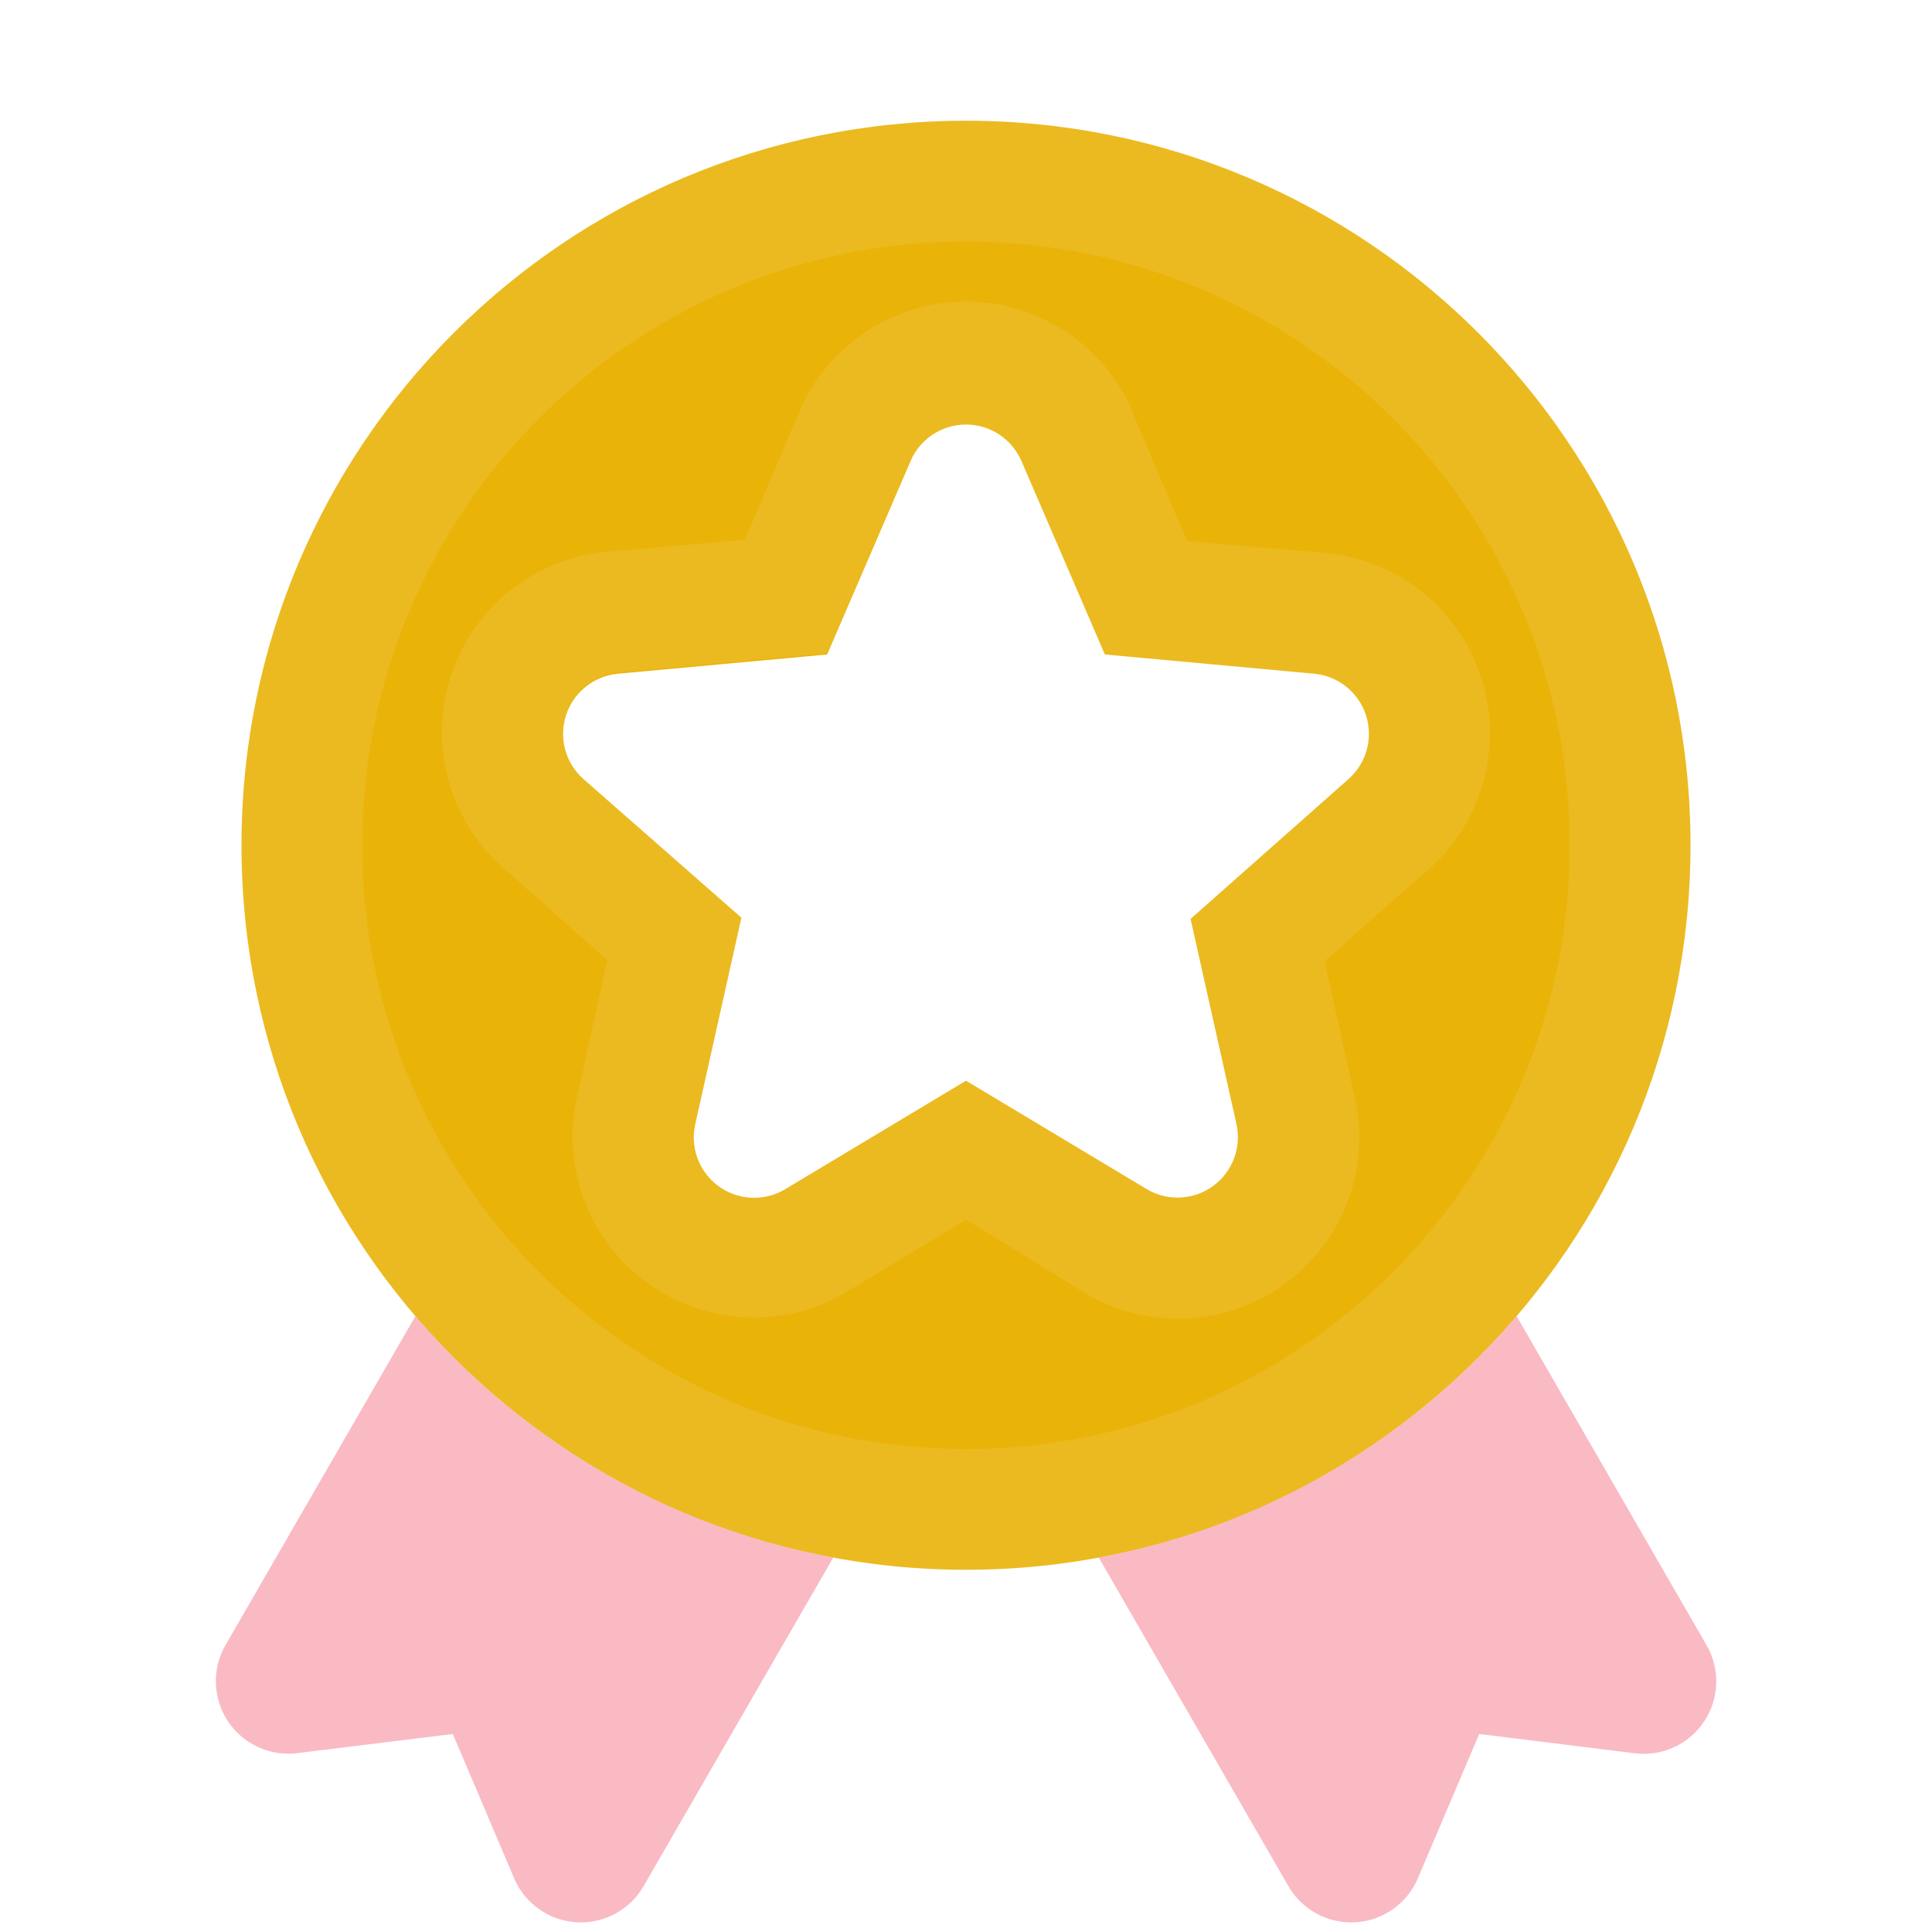
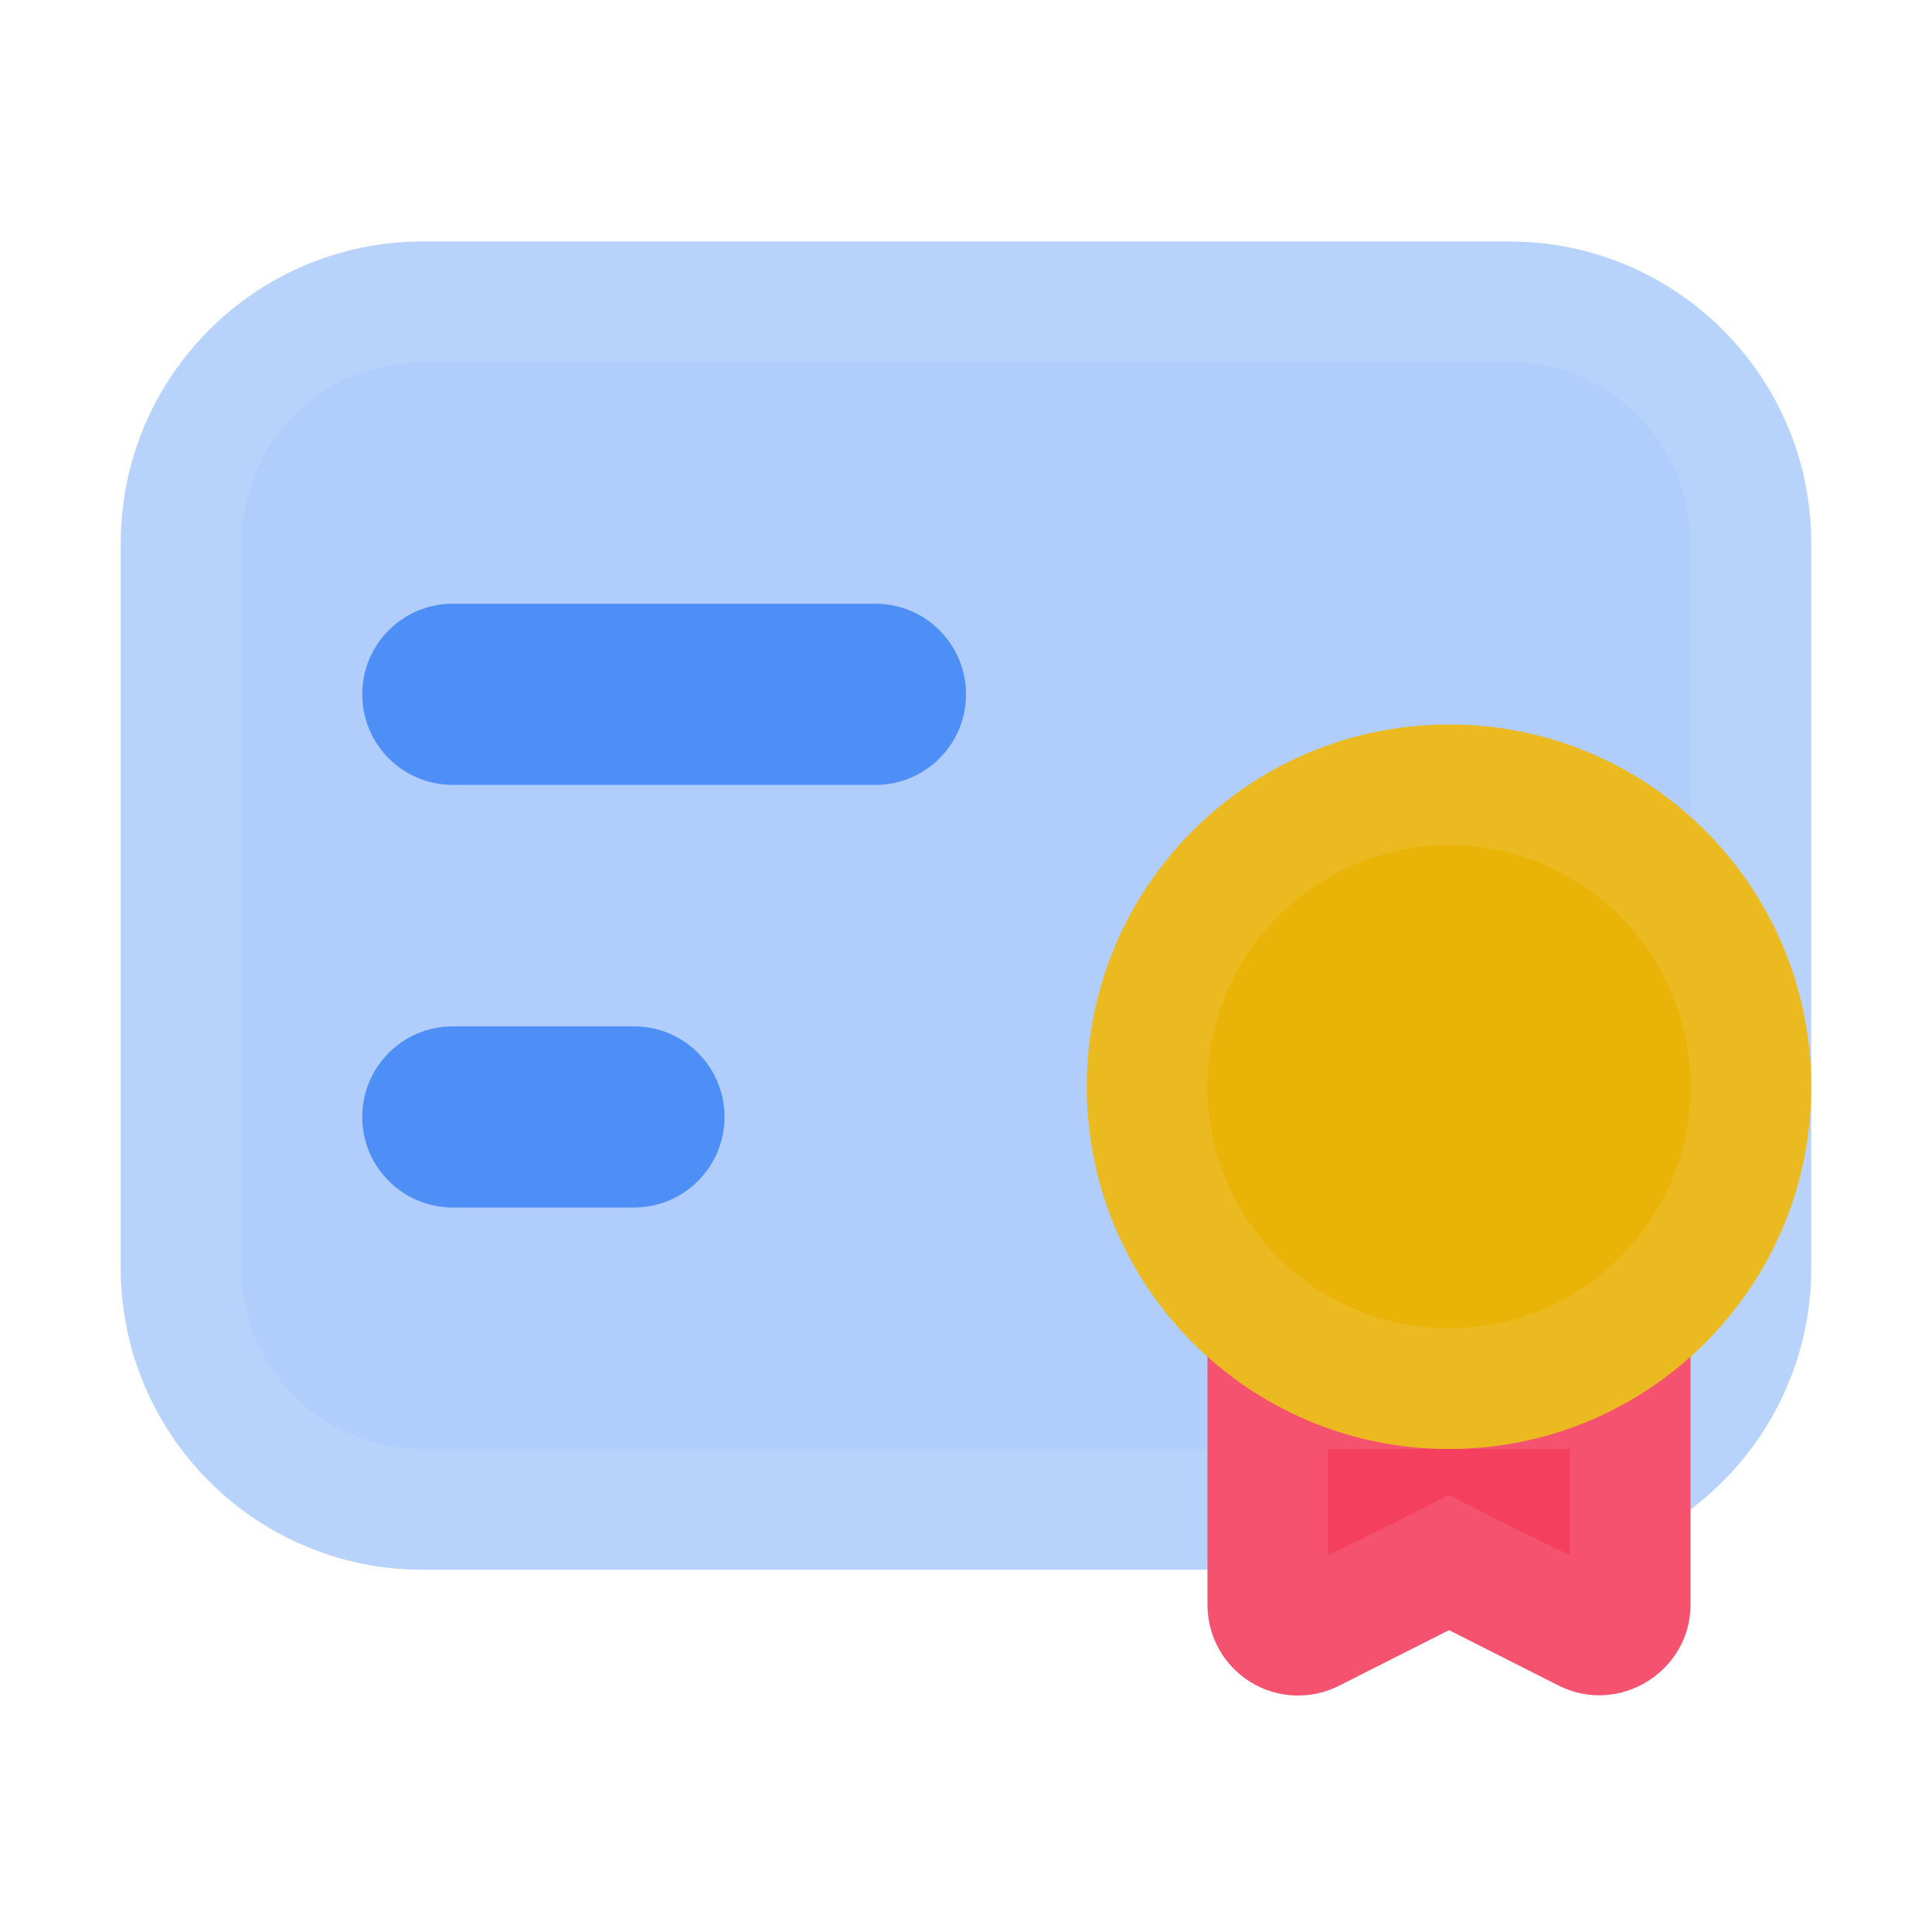
<svg xmlns="http://www.w3.org/2000/svg" xmlns:xlink="http://www.w3.org/1999/xlink" viewBox="0 0 16 16">
  <defs>
-     <path id="a" d="m12.56 10.9 1.57 2.72a.6.6 0 0 1-.59.9l-1.29-.16-.51 1.2a.6.6 0 0 1-1.07.06L9.1 12.9a6 6 0 0 0 3.46-2" />
-     <path id="b" d="m6.9 12.9-1.57 2.72a.6.6 0 0 1-1.07-.06l-.51-1.2-1.3.16a.6.6 0 0 1-.58-.9l1.57-2.72a6 6 0 0 0 3.46 2" />
+     <path id="a" d="M3.75 5h3.5a.75.75 0 0 1 0 1.5h-3.5a.75.75 0 0 1 0-1.5m0 3.5h1.5a.75.75 0 0 1 0 1.5h-1.5a.75.75 0 0 1 0-1.5" />
  </defs>
-   <path fill="#eab308" fill-rule="evenodd" d="M8 1a6 6 0 1 1 0 12A6 6 0 0 1 8 1m.46 2.82a.5.5 0 0 0-.92 0l-.69 1.6-1.74.16a.5.5 0 0 0-.28.87L6.14 7.6l-.38 1.7a.5.5 0 0 0 .74.55l1.5-.9 1.5.9a.5.5 0 0 0 .74-.54l-.38-1.7 1.31-1.16a.5.5 0 0 0-.28-.87l-1.74-.16z" />
-   <path fill="#f8fafc" fill-opacity="0.1" d="M14 7A6 6 0 1 1 2 7a6 6 0 0 1 12 0M3 7a5 5 0 1 0 10 0A5 5 0 0 0 3 7m6.38-3.58.45 1.06 1.15.1a1.5 1.5 0 0 1 .85 2.62l-.86.76.25 1.13a1.5 1.5 0 0 1-2.23 1.62L8 10.1l-.99.6a1.5 1.5 0 0 1-2.23-1.62l.25-1.13-.86-.76a1.5 1.5 0 0 1 .85-2.62l1.15-.1.45-1.06a1.5 1.5 0 0 1 2.76 0m-1.84.4-.69 1.6-1.74.16a.5.5 0 0 0-.28.87L6.14 7.6l-.38 1.7a.5.5 0 0 0 .74.55l1.5-.9 1.5.9a.5.5 0 0 0 .74-.54l-.38-1.7 1.31-1.16a.5.5 0 0 0-.28-.87l-1.74-.16-.7-1.6a.5.5 0 0 0-.9 0" />
-   <use xlink:href="#a" fill="#f43f5e" fill-opacity=".4" fill-rule="evenodd" />
+   <path fill="#3b82f6" fill-opacity=".4" fill-rule="evenodd" d="M3.5 2h9A2.5 2.5 0 0 1 15 4.5v6a2.5 2.5 0 0 1-2.5 2.5h-9A2.5 2.5 0 0 1 1 10.5v-6A2.5 2.5 0 0 1 3.5 2" />
+   <path fill="#f8fafc" fill-opacity="0.1" d="M15 4.5v6a2.5 2.5 0 0 1-2.5 2.5h-9A2.5 2.5 0 0 1 1 10.5v-6A2.5 2.5 0 0 1 3.5 2h9A2.5 2.5 0 0 1 15 4.5M3.5 3C2.67 3 2 3.67 2 4.5v6c0 .83.67 1.5 1.5 1.5h9c.83 0 1.5-.67 1.5-1.5v-6c0-.83-.67-1.5-1.5-1.5z" />
+   <path fill="#f43f5e" fill-rule="evenodd" d="M10 11h4v2.29c0 .55-.59.92-1.09.67L12 13.5l-.91.46a.75.75 0 0 1-1.09-.67z" />
+   <path fill="#f8fafc" fill-opacity="0.1" d="M14 13.29c0 .55-.59.92-1.09.67L12 13.5l-.91.46a.75.75 0 0 1-1.09-.67V11h4zM11 12v.88l.55-.27.45-.23.45.23.55.27V12z" />
+   <circle cx="12" cy="9" r="3" fill="#eab308" fill-rule="evenodd" />
+   <path fill="#f8fafc" fill-opacity="0.1" d="M15 9a3 3 0 1 1-6 0 3 3 0 0 1 6 0m-5 0a2 2 0 1 0 4 0 2 2 0 0 0-4 0" />
+   <use xlink:href="#a" fill="#3b82f6" fill-rule="evenodd" />
  <use xlink:href="#a" fill="#f8fafc" fill-opacity="0.1" fill-rule="evenodd" />
-   <use xlink:href="#b" fill="#f43f5e" fill-opacity=".4" fill-rule="evenodd" />
-   <use xlink:href="#b" fill="#f8fafc" fill-opacity="0.1" fill-rule="evenodd" />
</svg>
